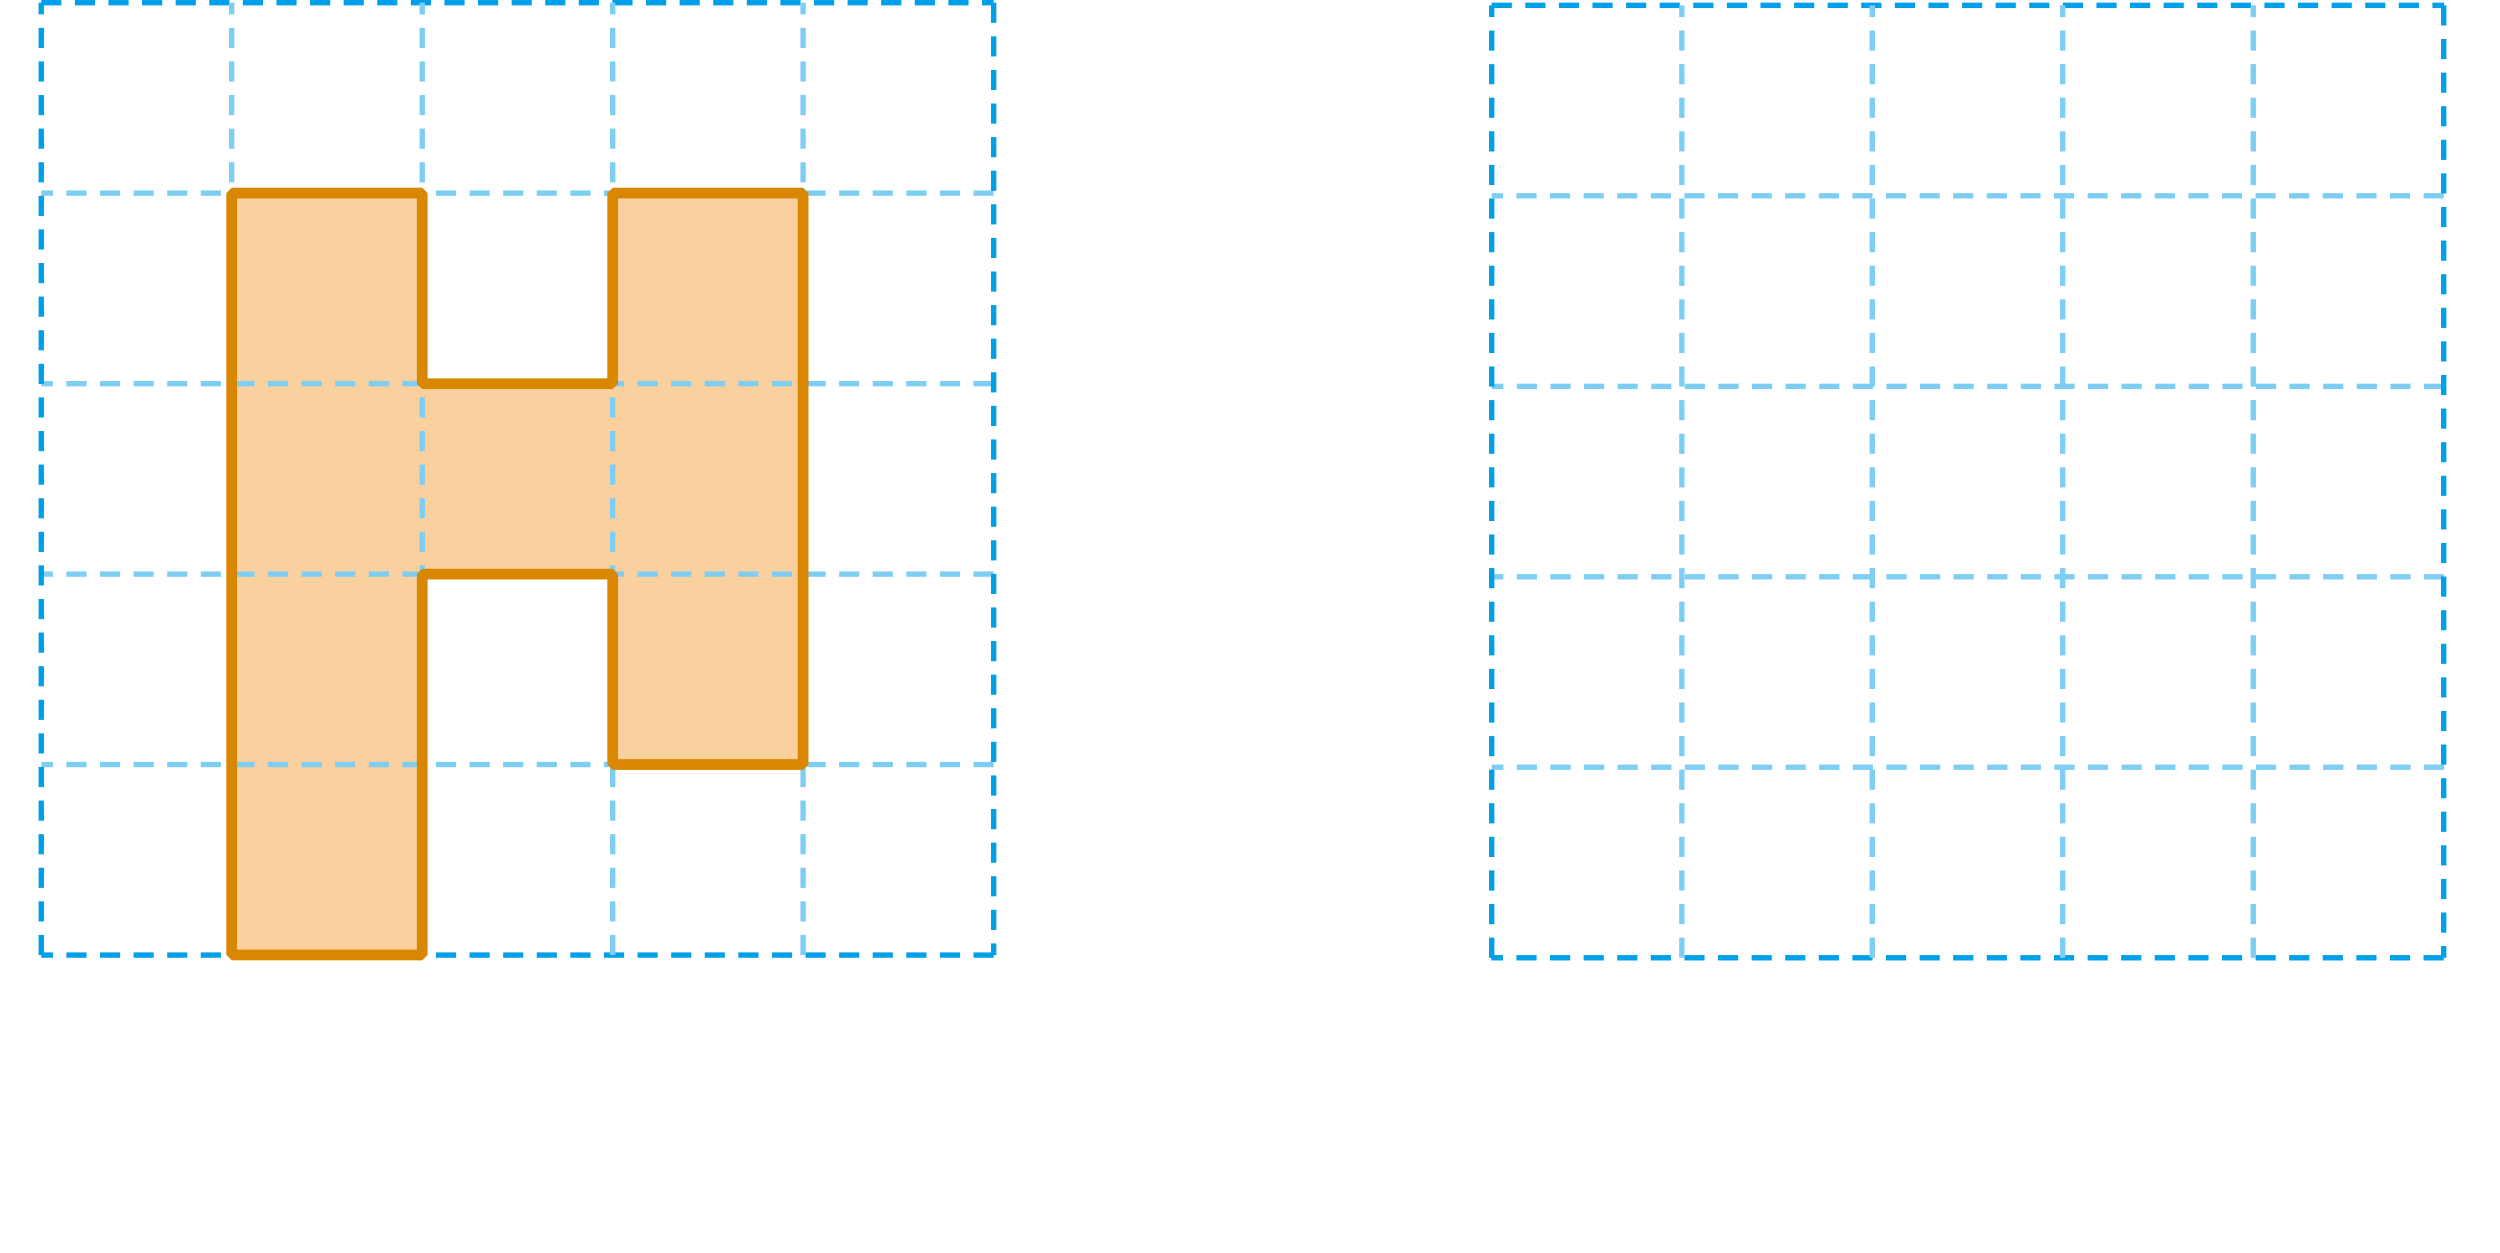
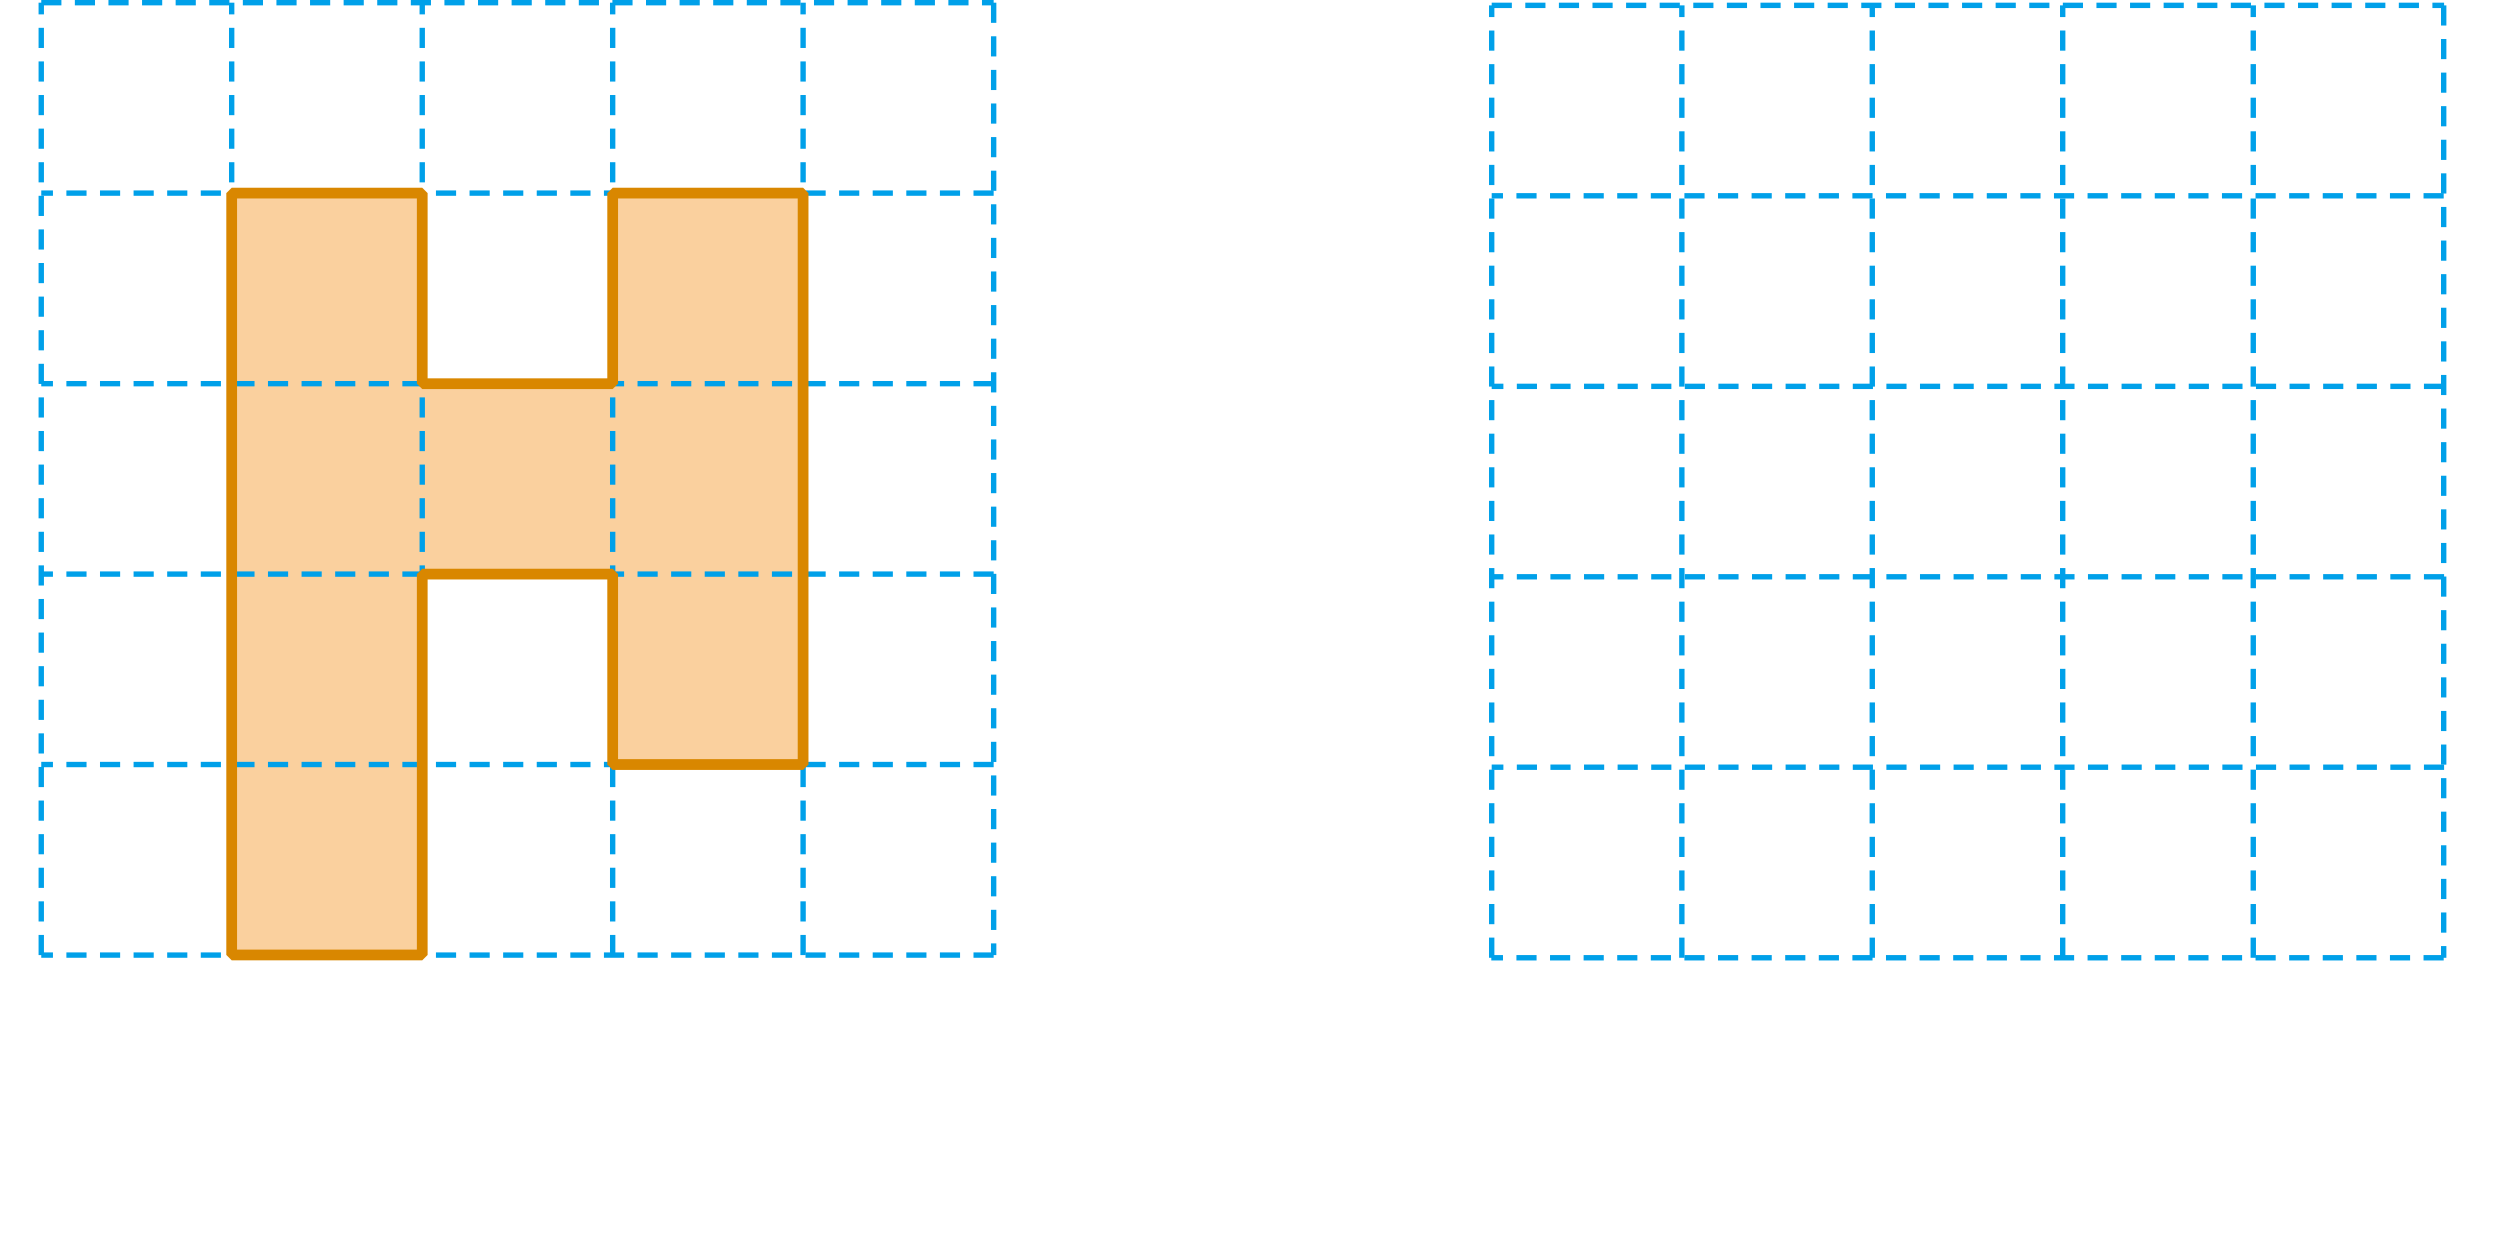
<svg xmlns="http://www.w3.org/2000/svg" viewBox="0 0 186.03 93.18">
  <defs>
-     <style>.cls-1,.cls-3,.cls-4,.cls-6{fill:none;}.cls-2{fill:#fad09e;}.cls-3{stroke:#00a0e9;}.cls-3,.cls-4{stroke-width:0.4px;stroke-dasharray:1.5 1;}.cls-4{stroke:#7ecef4;}.cls-5{clip-path:url(#clip-path);}.cls-6{stroke:#d98700;stroke-linejoin:bevel;stroke-width:0.8px;}.cls-7{fill:#231815;}.cls-8{clip-path:url(#clip-path-2);}</style>
+     <style>.cls-1,.cls-3,.cls-4,.cls-6{fill:none;}.cls-2{fill:#fad09e;}.cls-3{stroke:#00a0e9;}.cls-3,.cls-4{stroke-width:0.4px;stroke-dasharray:1.5 1;}.cls-4{stroke:#00a0e9;}.cls-5{clip-path:url(#clip-path);}.cls-6{stroke:#d98700;stroke-linejoin:bevel;stroke-width:0.8px;}.cls-7{fill:#231815;}.cls-8{clip-path:url(#clip-path-2);}</style>
    <clipPath id="clip-path">
      <rect class="cls-1" x="2.87" width="71.26" height="71.46" />
    </clipPath>
    <clipPath id="clip-path-2">
      <rect class="cls-1" x="110.77" y="0.2" width="71.27" height="71.27" />
    </clipPath>
  </defs>
  <g id="레이어_2" data-name="레이어 2">
    <g id="레이어_1-2" data-name="레이어 1">
      <polygon class="cls-2" points="45.59 14.37 45.59 28.55 31.42 28.55 31.42 14.37 17.24 14.37 17.24 28.55 17.24 42.72 17.24 56.89 17.24 71.06 31.42 71.06 31.42 56.89 31.42 42.72 45.59 42.72 45.59 56.89 59.76 56.89 59.76 42.72 59.76 28.55 59.76 14.37 45.59 14.37" />
      <line class="cls-3" x1="73.94" y1="71.07" x2="3.07" y2="71.07" />
      <path class="cls-4" d="M73.94,14.37H3.07M73.94,28.55H3.07M73.94,42.72H3.07M73.94,56.89H3.07" />
      <path class="cls-3" d="M3.07,71.07V.2m0,0H73.94" />
      <path class="cls-4" d="M59.76,71.07V.2M45.59,71.07V.2M31.42,71.07V.2M17.24,71.07V.2" />
      <line class="cls-3" x1="73.94" y1="0.2" x2="73.94" y2="71.07" />
      <g class="cls-5">
        <polygon class="cls-6" points="45.59 14.37 45.59 28.55 31.42 28.55 31.42 14.37 17.24 14.37 17.24 28.55 17.24 42.72 17.24 56.89 17.24 71.06 31.42 71.06 31.42 56.89 31.42 42.72 45.59 42.72 45.59 56.89 59.76 56.89 59.76 42.72 59.76 28.55 59.76 14.37 45.59 14.37" />
      </g>
      <g class="cls-8">
        <line class="cls-3" x1="181.84" y1="71.27" x2="110.97" y2="71.27" />
        <path class="cls-4" d="M181.84,14.57H111m70.87,14.18H111m70.87,14.17H111m70.87,14.17H111" />
        <path class="cls-3" d="M111,71.27V.4m0,0h70.87" />
      </g>
      <path class="cls-4" d="M167.67,71.27V.4M153.49,71.27V.4M139.32,71.27V.4M125.15,71.27V.4" />
      <g class="cls-8">
        <line class="cls-3" x1="181.84" y1="0.4" x2="181.84" y2="71.27" />
      </g>
    </g>
  </g>
</svg>
